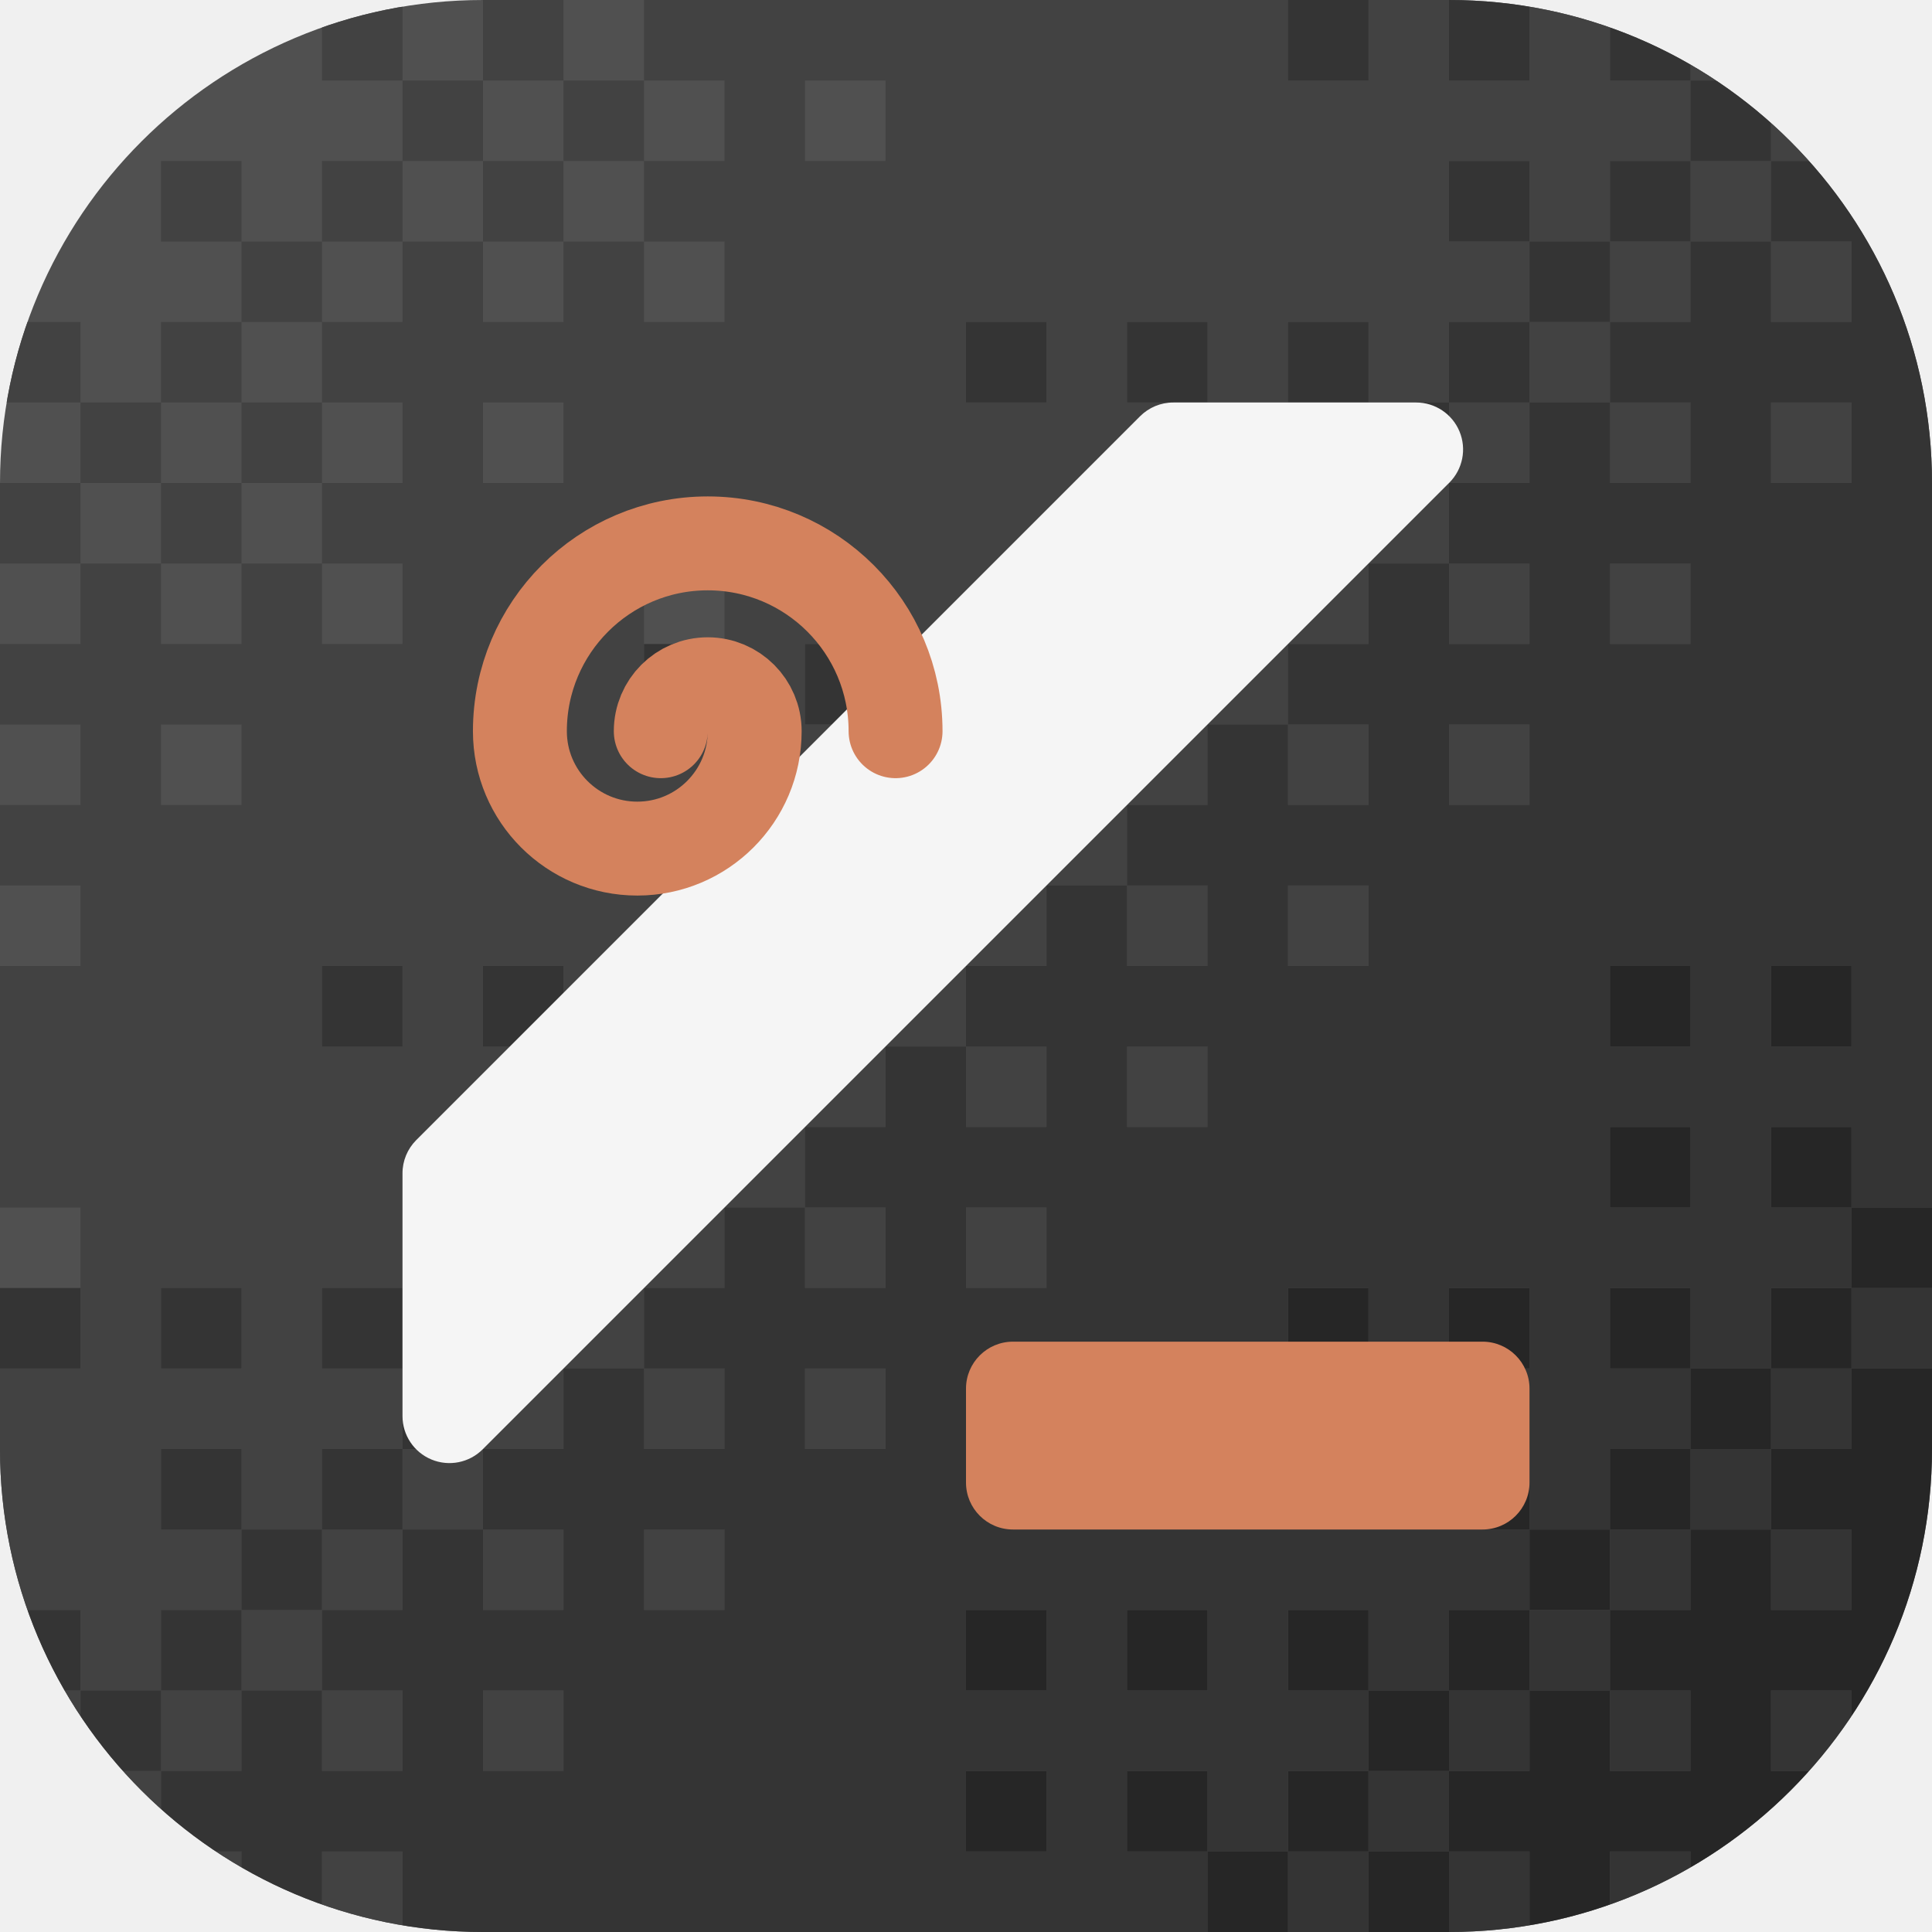
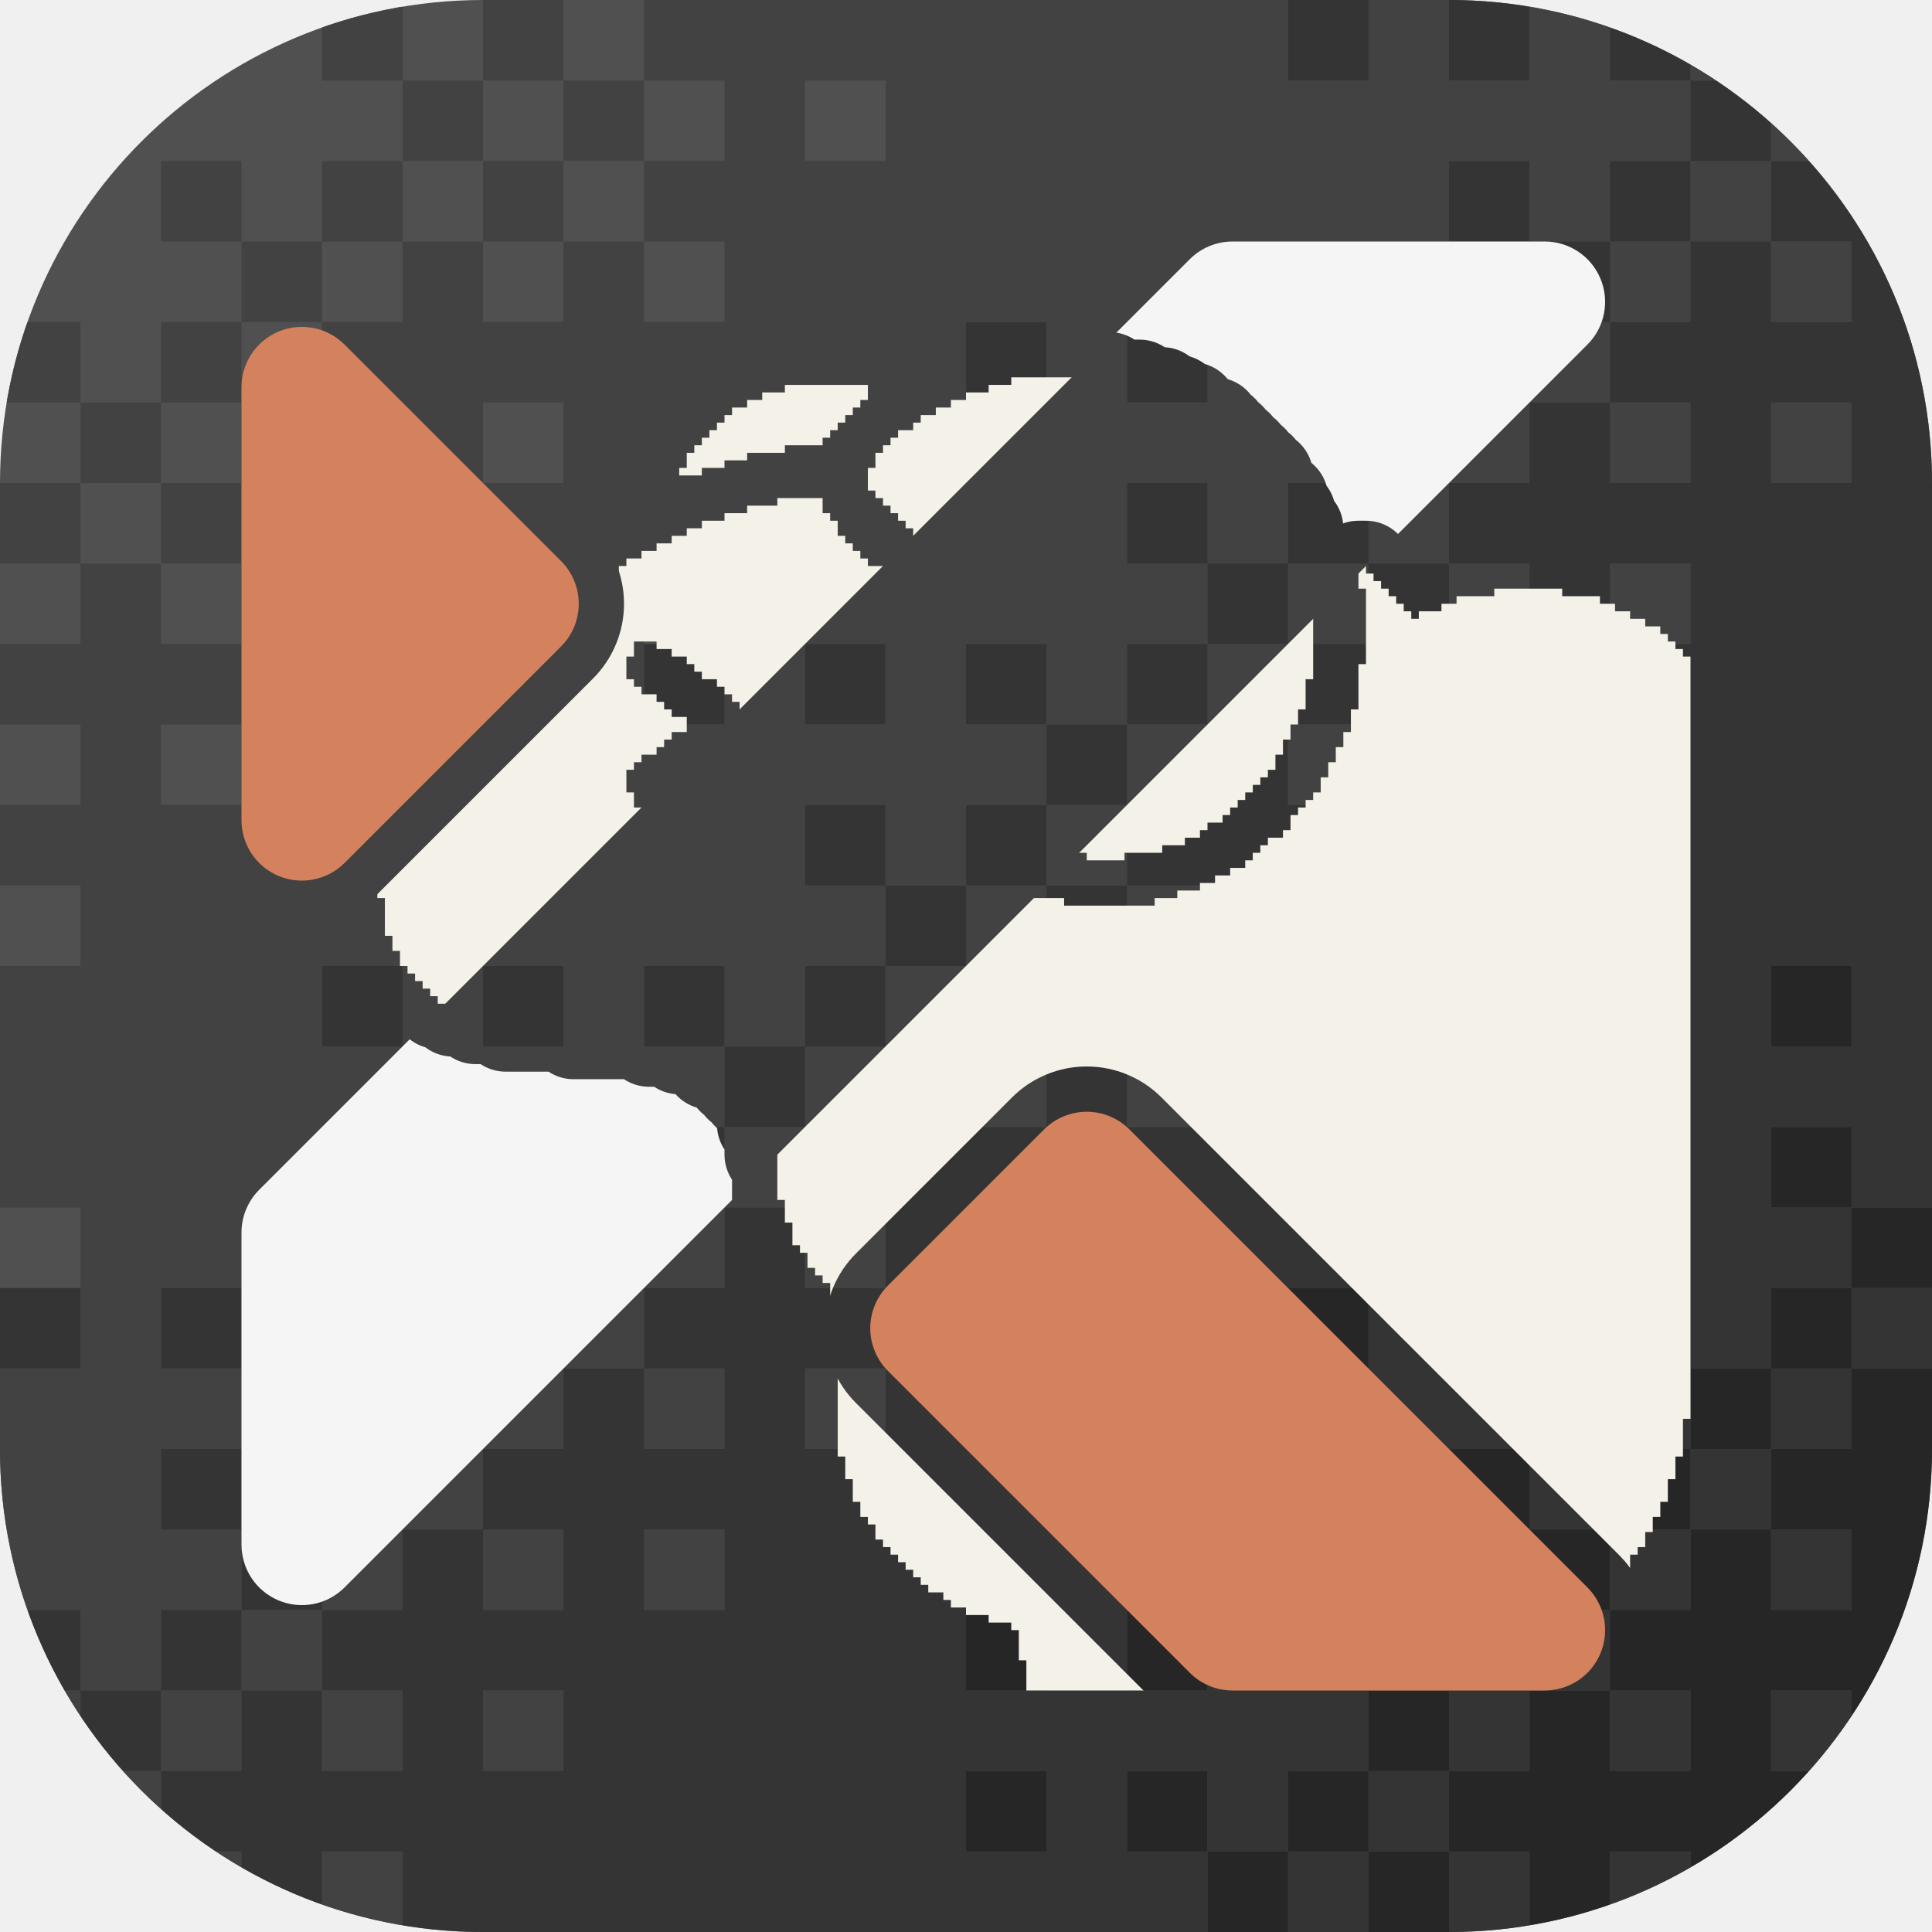
<svg xmlns="http://www.w3.org/2000/svg" width="24" height="24" viewBox="0 0 24 24">
  <clipPath id="bg-kbrdn-herdr">
    <rect width="24" height="24" rx="6" />
  </clipPath>
  <rect width="24" height="24" rx="6" fill="#505050" />
  <g clip-path="url(#bg-kbrdn-herdr)">
    <path fill="#424242" d="M4 0h1v1h-1zM6 0h1v1h-1zM8 0h8v1h-8zM17 0h1v1h-1zM19 0h1v1h-1zM21 0h1v1h-1zM23 0h1v1h-1zM5 1h1v1h-1zM7 1h1v1h-1zM9 1h1v1h-1zM11 1h10v1h-10zM22 1h1v1h-1zM2 2h1v1h-1zM4 2h1v1h-1zM6 2h1v1h-1zM8 2h10v1h-10zM19 2h1v1h-1zM21 2h1v1h-1zM3 3h1v1h-1zM5 3h1v1h-1zM7 3h1v1h-1zM9 3h10v1h-10zM20 3h1v1h-1zM22 3h1v1h-1zM0 4h1v1h-1zM2 4h1v1h-1zM4 4h8v1h-8zM13 4h1v1h-1zM15 4h1v1h-1zM17 4h1v1h-1zM19 4h1v1h-1zM1 5h1v1h-1zM3 5h1v1h-1zM5 5h1v1h-1zM7 5h10v1h-10zM18 5h1v1h-1zM20 5h1v1h-1zM22 5h1v1h-1zM0 6h1v1h-1zM2 6h1v1h-1zM4 6h10v1h-10zM15 6h1v1h-1zM17 6h1v1h-1zM1 7h1v1h-1zM3 7h1v1h-1zM5 7h3v1h-3zM9 7h6v1h-6zM16 7h1v1h-1zM18 7h1v1h-1zM20 7h1v1h-1zM0 8h8v1h-8zM9 8h1v1h-1zM11 8h1v1h-1zM13 8h1v1h-1zM15 8h1v1h-1zM1 9h1v1h-1zM3 9h10v1h-10zM14 9h1v1h-1zM16 9h1v1h-1zM18 9h1v1h-1zM0 10h10v1h-10zM11 10h1v1h-1zM13 10h1v1h-1zM1 11h10v1h-10zM12 11h1v1h-1zM14 11h1v1h-1zM16 11h1v1h-1zM0 12h4v1h-4zM5 12h1v1h-1zM7 12h1v1h-1zM9 12h1v1h-1zM11 12h1v1h-1zM0 13h9v1h-9zM10 13h1v1h-1zM12 13h1v1h-1zM14 13h1v1h-1zM0 14h6v1h-6zM7 14h1v1h-1zM9 14h1v1h-1zM1 15h6v1h-6zM8 15h1v1h-1zM10 15h1v1h-1zM12 15h1v1h-1zM1 16h1v1h-1zM3 16h1v1h-1zM5 16h1v1h-1zM7 16h1v1h-1zM0 17h5v1h-5zM6 17h1v1h-1zM8 17h1v1h-1zM10 17h1v1h-1zM0 18h2v1h-2zM3 18h1v1h-1zM5 18h1v1h-1zM0 19h3v1h-3zM4 19h1v1h-1zM6 19h1v1h-1zM8 19h1v1h-1zM1 20h1v1h-1zM3 20h1v1h-1zM0 21h1v1h-1zM2 21h1v1h-1zM4 21h1v1h-1zM6 21h1v1h-1zM1 22h1v1h-1zM0 23h1v1h-1zM2 23h1v1h-1zM4 23h1v1h-1z" />
    <path fill="#343434" d="M16 0h1v1h-1zM18 0h1v1h-1zM20 0h1v1h-1zM22 0h1v1h-1zM21 1h1v1h-1zM23 1h1v1h-1zM18 2h1v1h-1zM20 2h1v1h-1zM22 2h2v1h-2zM19 3h1v1h-1zM21 3h1v1h-1zM23 3h1v1h-1zM12 4h1v1h-1zM14 4h1v1h-1zM16 4h1v1h-1zM18 4h1v1h-1zM20 4h4v1h-4zM17 5h1v1h-1zM19 5h1v1h-1zM21 5h1v1h-1zM23 5h1v1h-1zM14 6h1v1h-1zM16 6h1v1h-1zM18 6h6v1h-6zM15 7h1v1h-1zM17 7h1v1h-1zM19 7h1v1h-1zM21 7h3v1h-3zM8 8h1v1h-1zM10 8h1v1h-1zM12 8h1v1h-1zM14 8h1v1h-1zM16 8h8v1h-8zM13 9h1v1h-1zM15 9h1v1h-1zM17 9h1v1h-1zM19 9h5v1h-5zM10 10h1v1h-1zM12 10h1v1h-1zM14 10h10v1h-10zM11 11h1v1h-1zM13 11h1v1h-1zM15 11h1v1h-1zM17 11h7v1h-7zM4 12h1v1h-1zM6 12h1v1h-1zM8 12h1v1h-1zM10 12h1v1h-1zM12 12h8v1h-8zM21 12h1v1h-1zM23 12h1v1h-1zM9 13h1v1h-1zM11 13h1v1h-1zM13 13h1v1h-1zM15 13h9v1h-9zM6 14h1v1h-1zM8 14h1v1h-1zM10 14h10v1h-10zM21 14h1v1h-1zM23 14h1v1h-1zM7 15h1v1h-1zM9 15h1v1h-1zM11 15h1v1h-1zM13 15h10v1h-10zM0 16h1v1h-1zM2 16h1v1h-1zM4 16h1v1h-1zM6 16h1v1h-1zM8 16h8v1h-8zM17 16h1v1h-1zM19 16h1v1h-1zM21 16h1v1h-1zM23 16h1v1h-1zM5 17h1v1h-1zM7 17h1v1h-1zM9 17h1v1h-1zM11 17h10v1h-10zM22 17h1v1h-1zM2 18h1v1h-1zM4 18h1v1h-1zM6 18h10v1h-10zM17 18h1v1h-1zM19 18h1v1h-1zM21 18h1v1h-1zM3 19h1v1h-1zM5 19h1v1h-1zM7 19h1v1h-1zM9 19h10v1h-10zM20 19h1v1h-1zM22 19h1v1h-1zM0 20h1v1h-1zM2 20h1v1h-1zM4 20h8v1h-8zM13 20h1v1h-1zM15 20h1v1h-1zM17 20h1v1h-1zM19 20h1v1h-1zM1 21h1v1h-1zM3 21h1v1h-1zM5 21h1v1h-1zM7 21h10v1h-10zM18 21h1v1h-1zM20 21h1v1h-1zM22 21h1v1h-1zM0 22h1v1h-1zM2 22h10v1h-10zM13 22h1v1h-1zM15 22h1v1h-1zM17 22h1v1h-1zM1 23h1v1h-1zM3 23h1v1h-1zM5 23h10v1h-10zM16 23h1v1h-1zM18 23h1v1h-1zM20 23h1v1h-1z" />
    <path fill="#262626" d="M20 12h1v1h-1zM22 12h1v1h-1zM20 14h1v1h-1zM22 14h1v1h-1zM23 15h1v1h-1zM16 16h1v1h-1zM18 16h1v1h-1zM20 16h1v1h-1zM22 16h1v1h-1zM21 17h1v1h-1zM23 17h1v1h-1zM16 18h1v1h-1zM18 18h1v1h-1zM20 18h1v1h-1zM22 18h2v1h-2zM19 19h1v1h-1zM21 19h1v1h-1zM23 19h1v1h-1zM12 20h1v1h-1zM14 20h1v1h-1zM16 20h1v1h-1zM18 20h1v1h-1zM20 20h4v1h-4zM17 21h1v1h-1zM19 21h1v1h-1zM21 21h1v1h-1zM23 21h1v1h-1zM12 22h1v1h-1zM14 22h1v1h-1zM16 22h1v1h-1zM18 22h6v1h-6zM15 23h1v1h-1zM17 23h1v1h-1zM19 23h1v1h-1zM21 23h3v1h-3z" />
  </g>
-   <g transform="translate(5 5) scale(0.1458333)">
-     <path d="M62.83 1.17A4 4 0 0 1 65.66 0L86.34 0A4 4 0 0 1 89.17 6.83L6.83 89.17A4 4 0 0 1 0 86.34L0 65.66A4 4 0 0 1 1.17 62.83Z" fill="#f5f5f5" />
-     <path d="M22 28A4 4 0 0 1 30 28A10 10 0 0 1 10 28A16 16 0 0 1 42 28" fill="none" stroke="#d4825d" stroke-width="8" stroke-linecap="round" />
-     <path d="M52 80h40a4 4 0 0 1 4 4v8a4 4 0 0 1-4 4h-40a4 4 0 0 1-4-4v-8a4 4 0 0 1 4-4Z" fill="#d4825d" />
+   <g transform="translate(3 3) scale(0.1875)">
+     <defs>
+       <mask id="kbrdn-herdr-hole" maskUnits="userSpaceOnUse" x="-10" y="-10" width="116" height="116">
+         <rect x="-10" y="-10" width="116" height="116" fill="#fff" />
+         <g transform="translate(0 0) scale(1)">
+           <path d="M62.83 1.17A4 4 0 0 1 65.66 0L86.34 0A4 4 0 0 1 89.17 6.83L6.83 89.17A4 4 0 0 1 0 86.34L0 65.66A4 4 0 0 1 1.17 62.83Z" fill="#000" stroke="#000" stroke-width="0" stroke-linejoin="round" />
+           <g fill="#000" stroke="#000" stroke-width="6" stroke-linejoin="round">
+             <path d="M0 9.66A4 4 0 0 1 6.83 6.83L21.17 21.17A4 4 0 0 1 21.17 26.83L6.83 41.17A4 4 0 0 1 0 38.34Z" />
+             <path d="M53.17 58.83A4 4 0 0 1 58.83 58.83L89.17 89.17A4 4 0 0 1 86.34 96L65.66 96A4 4 0 0 1 62.83 94.83L42.83 74.83A4 4 0 0 1 42.83 69.17Z" />
+           </g>
+         </g>
+       </mask>
+       <mask id="kbrdn-herdr-out" maskUnits="userSpaceOnUse" x="-10" y="-10" width="116" height="116">
+         <rect x="-10" y="-10" width="116" height="116" fill="#fff" />
+         <g transform="translate(0 0) scale(1)">
+           <path d="M51 9h6.5v0.5h-6.5zM36 9.5h5.5v0.5h-5.5zM49.5 9.5h10v0.5h-10zM34.5 10h7v0.5h-7zM48 10h13v0.5h-13zM33.5 10.5h7.5v0.5h-7.5zM47 10.5h15v0.5h-15zM32.5 11h8v0.5h-8zM46 11h17v0.5h-17zM32 11.5h8v0.5h-8zM45 11.5h18.5v0.5h-18.5zM31.5 12h8v0.5h-8zM44.5 12h20v0.5h-20zM31 12.5h8v0.5h-8zM43.5 12.5h21.5v0.5h-21.5zM30.5 13h8v0.5h-8zM43 13h22.5v0.5h-22.5zM30 13.5h6v0.5h-6zM42.5 13.5h23.5v0.5h-23.5zM29.5 14h4v0.5h-4zM42 14h24.5v0.5h-24.5zM29.5 14.5h2.5v0.5h-2.5zM42 14.5h25v0.5h-25zM29 15h1.5v0.5h-1.5zM41.5 15h26v0.5h-26zM41.5 15.5h26.5v0.5h-26.5zM41.5 16h26.5v0.5h-26.5zM42 16.5h26.5v0.5h-26.5zM35.5 17h3v0.5h-3zM42.5 17h26.5v0.5h-26.5zM33.5 17.5h5v0.5h-5zM43 17.5h26v0.5h-26zM32 18h7v0.5h-7zM43.5 18h26v0.5h-26zM30.5 18.5h9v0.5h-9zM44 18.5h7.5v0.5h-7.5zM56 18.5h13.5v0.5h-13.5zM29.5 19h10v0.5h-10zM44.5 19h5.5v0.5h-5.5zM57.5 19h12.5v0.5h-12.5zM28.5 19.5h11.5v0.5h-11.5zM45 19.5h3.5v0.5h-3.5zM58.5 19.5h11.5v0.5h-11.5zM27.5 20h13v0.5h-13zM46 20h1.5v0.5h-1.5zM59 20h11v0.5h-11zM26.5 20.5h14.5v0.5h-14.5zM59.5 20.5h11v0.5h-11zM25.5 21h16v0.5h-16zM60 21h10.5v0.5h-10.5zM25 21.5h17.5v0.5h-17.5zM60.5 21.5h10v0.5h-10zM74 21.5h0.5v0.5h-0.5zM24 22h19v0.5h-19zM51.5 22h4.5v0.5h-4.5zM61 22h10v0.5h-10zM74 22h1v0.5h-1zM23.5 22.5h20.5v0.5h-20.5zM50 22.5h7v0.5h-7zM61.5 22.5h9.5v0.5h-9.5zM74 22.5h1.5v0.5h-1.5zM22.5 23h22v0.5h-22zM49 23h8.5v0.5h-8.5zM61.5 23h9.5v0.5h-9.5zM74.5 23h1.5v0.5h-1.5zM83 23h4.5v0.5h-4.5zM22 23.5h24v0.5h-24zM47.5 23.5h10.5v0.5h-10.5zM62 23.5h9v0.5h-9zM74.5 23.5h2v0.5h-2zM80.5 23.5h9.5v0.5h-9.5zM21.5 24h37v0.5h-37zM62 24h9v0.5h-9zM74.5 24h2.5v0.5h-2.5zM79.5 24h11.5v0.5h-11.5zM21 24.5h37.5v0.5h-37.5zM62 24.5h9v0.5h-9zM74.5 24.5h3v0.5h-3zM78 24.5h14v0.5h-14zM20.5 25h38.5v0.5h-38.5zM62.5 25h8.5v0.5h-8.5zM74.5 25h18.5v0.5h-18.5zM20 25.5h39v0.5h-39zM62.5 25.5h8.5v0.5h-8.5zM74.5 25.5h19.5v0.5h-19.5zM19 26h40v0.5h-40zM62.5 26h8.5v0.5h-8.5zM74.5 26h20v0.5h-20zM18.5 26.5h7.5v0.5h-7.5zM27.5 26.5h31.5v0.5h-31.5zM62.5 26.5h8.5v0.5h-8.5zM74.5 26.5h20.5v0.5h-20.5zM18 27h8v0.5h-8zM28.5 27h30.5v0.5h-30.5zM62.5 27h8.5v0.5h-8.5zM74.5 27h21v0.5h-21zM17.5 27.5h8v0.5h-8zM29.5 27.5h29.5v0.5h-29.5zM62.5 27.5h8.5v0.5h-8.5zM74.5 27.5h21.5v0.5h-21.5zM17.5 28h8v0.5h-8zM30 28h29v0.5h-29zM62.5 28h8.5v0.5h-8.5zM74 28h22v0.5h-22zM17 28.5h8.5v0.5h-8.5zM30.5 28.5h17.5v0.5h-17.5zM51 28.5h8v0.5h-8zM62.5 28.5h8.5v0.5h-8.5zM74 28.5h22v0.5h-22zM16.5 29h9.5v0.5h-9.5zM31.5 29h16v0.5h-16zM51.5 29h7v0.5h-7zM62 29h8.5v0.5h-8.5zM74 29h22v0.5h-22zM16 29.5h10.5v0.5h-10.5zM32 29.5h15v0.5h-15zM52 29.5h6v0.5h-6zM62 29.5h8.5v0.5h-8.5zM74 29.5h22v0.5h-22zM15.5 30h12v0.5h-12zM32.5 30h14.5v0.5h-14.5zM52.5 30h5.5v0.5h-5.5zM62 30h8.5v0.5h-8.5zM74 30h22v0.5h-22zM15 30.5h13v0.5h-13zM33 30.5h3.5v0.5h-3.5zM43 30.5h3.5v0.5h-3.5zM53.5 30.5h3.5v0.5h-3.5zM61.5 30.5h9v0.5h-9zM74 30.5h22v0.5h-22zM14.5 31h14v0.5h-14zM33.5 31h2.5v0.5h-2.5zM43.5 31h3v0.5h-3zM54.5 31h1.5v0.5h-1.5zM61 31h9v0.5h-9zM73.5 31h22.5v0.5h-22.5zM14.5 31.5h15v0.5h-15zM34 31.5h1.5v0.5h-1.5zM43.5 31.5h2.5v0.5h-2.5zM61 31.5h9v0.5h-9zM73.5 31.5h22.5v0.5h-22.5zM14 32h15.5v0.5h-15.5zM34 32h1.5v0.5h-1.5zM43.5 32h2.5v0.5h-2.5zM49.5 32h0.5v0.5h-0.5zM60.5 32h9v0.5h-9zM73.5 32h22.5v0.5h-22.5zM13.5 32.5h15v0.5h-15zM34 32.5h2v0.5h-2zM43.5 32.5h2.5v0.5h-2.5zM49.5 32.5h1v0.5h-1zM60 32.5h9.5v0.5h-9.5zM73 32.5h23v0.5h-23zM13.5 33h14.5v0.5h-14.5zM33.5 33h2.5v0.5h-2.5zM43.5 33h2.5v0.5h-2.5zM49 33h2v0.5h-2zM59.5 33h9.5v0.5h-9.5zM73 33h23v0.5h-23zM13 33.5h14.5v0.5h-14.5zM33 33.5h13v0.5h-13zM49 33.5h3v0.5h-3zM58.5 33.5h10.5v0.5h-10.5zM72.5 33.5h23.5v0.5h-23.5zM12.5 34h14v0.5h-14zM32 34h14v0.5h-14zM49 34h4v0.5h-4zM57.5 34h11v0.5h-11zM72.5 34h23.5v0.5h-23.5zM12.5 34.5h13.5v0.5h-13.5zM31.5 34.5h14.5v0.5h-14.5zM49 34.5h19.5v0.5h-19.5zM72 34.5h24v0.5h-24zM12 35h13.5v0.5h-13.5zM31 35h15v0.5h-15zM49 35h19v0.5h-19zM72 35h24v0.5h-24zM11.5 35.5h14v0.5h-14zM30 35.5h16v0.5h-16zM49.5 35.5h18v0.5h-18zM71.5 35.5h24.5v0.5h-24.5zM11.5 36h14v0.5h-14zM29.5 36h16.5v0.5h-16.5zM49.5 36h17.5v0.5h-17.5zM71.5 36h24.5v0.5h-24.5zM11 36.5h15v0.5h-15zM28.5 36.5h17.5v0.5h-17.5zM49.5 36.5h17v0.5h-17zM71 36.5h25v0.5h-25zM11 37h15v0.5h-15zM28 37h18.5v0.5h-18.5zM50 37h16v0.5h-16zM70.5 37h25.5v0.5h-25.5zM10.5 37.5h36v0.5h-36zM50.5 37.5h15v0.5h-15zM70 37.5h26v0.5h-26zM10.5 38h36v0.5h-36zM50.5 38h14.5v0.5h-14.5zM69.5 38h26.5v0.5h-26.5zM10 38.5h37v0.5h-37zM51.5 38.5h12.5v0.5h-12.5zM69.5 38.5h26.5v0.5h-26.5zM10 39h37.5v0.5h-37.5zM52 39h11.5v0.5h-11.5zM69 39h27v0.5h-27zM10 39.5h37.5v0.5h-37.5zM53 39.5h9.5v0.5h-9.5zM68 39.5h28v0.5h-28zM9.5 40h38.5v0.5h-38.5zM54 40h7v0.5h-7zM67.5 40h28.5v0.5h-28.5zM9.5 40.5h39v0.5h-39zM56 40.5h2.5v0.5h-2.5zM67 40.5h29v0.5h-29zM9.5 41h39.5v0.5h-39.5zM66.5 41h29.5v0.5h-29.5zM9.5 41.5h40.5v0.5h-40.5zM65.5 41.5h30.5v0.5h-30.5zM9.5 42h41v0.5h-41zM64.5 42h31.5v0.5h-31.5zM9 42.5h42.5v0.5h-42.5zM63.5 42.5h32.5v0.5h-32.5zM9 43h43.5v0.5h-43.5zM62 43h34v0.5h-34zM9.5 43.5h45v0.5h-45zM60.5 43.5h35.5v0.5h-35.5zM9.5 44h86.5v0.5h-86.5zM9.5 44.5h86.5v0.5h-86.5zM9.5 45h86.5v0.5h-86.5zM9.5 45.5h86.5v0.5h-86.5zM10 46h86v0.5h-86zM10 46.5h86v0.5h-86zM10.5 47h85.5v0.5h-85.5zM10.5 47.5h85.5v0.5h-85.5zM11 48h85v0.5h-85zM11.5 48.5h84.5v0.5h-84.5zM12 49h84v0.5h-84zM12.5 49.5h83.5v0.5h-83.5zM13 50h83v0.5h-83zM14 50.5h82v0.5h-82zM15.5 51h80.5v0.5h-80.5zM17.5 51.5h78.5v0.5h-78.5zM22 52h74v0.5h-74zM27 52.5h69v0.5h-69zM29 53h67v0.5h-67zM30.5 53.5h65.5v0.5h-65.5zM31 54h65v0.5h-65zM32 54.5h64v0.5h-64zM32.5 55h63.5v0.5h-63.5zM33 55.5h63v0.5h-63zM33.5 56h62.5v0.5h-62.5zM34 56.5h62v0.5h-62zM34.5 57h61.5v0.5h-61.5zM34.5 57.5h61.5v0.5h-61.5zM34.5 58h61.5v0.5h-61.5zM35 58.5h61v0.5h-61zM35 59h61v0.5h-61zM35 59.5h61v0.5h-61zM35 60h61v0.5h-61zM35.5 60.5h60.5v0.5h-60.5zM35.5 61h60.5v0.5h-60.5zM35.5 61.5h60.5v0.5h-60.5zM35.5 62h60.5v0.5h-60.5zM35.5 62.5h60.5v0.5h-60.5zM35.5 63h60.5v0.5h-60.5zM36 63.5h60v0.5h-60zM36 64h60v0.5h-60zM36 64.5h60v0.5h-60zM36.5 65h59.5v0.5h-59.5zM36.5 65.5h59.5v0.5h-59.5zM36.5 66h59.5v0.5h-59.5zM37 66.5h59v0.5h-59zM37.5 67h58.5v0.5h-58.5zM37.5 67.5h58.5v0.5h-58.5zM38 68h58v0.5h-58zM38.5 68.5h57.5v0.5h-57.5zM39 69h57v0.5h-57zM39 69.5h57v0.5h-57zM39.5 70h56.5v0.5h-56.5zM40 70.5h56v0.5h-56zM40.5 71h55.5v0.5h-55.5zM40.5 71.5h55.5v0.5h-55.5zM40.5 72h55.5v0.5h-55.5zM40 72.5h56v0.5h-56zM40 73h56v0.5h-56zM40 73.5h56v0.5h-56zM40 74h56v0.5h-56zM40 74.5h56v0.5h-56zM39.5 75h56.5v0.5h-56.5zM39.5 75.5h56.5v0.5h-56.5zM39.5 76h56.5v0.5h-56.5zM39.5 76.5h56.5v0.5h-56.5zM39.5 77h56.5v0.5h-56.5zM39.5 77.5h56.5v0.5h-56.5zM39.5 78h56v0.5h-56zM39.5 78.5h56v0.5h-56zM39.5 79h56v0.5h-56zM39.5 79.5h56v0.5h-56zM39.5 80h56v0.5h-56zM40 80.5h55v0.5h-55zM40 81h55v0.5h-55zM40 81.5h55v0.5h-55zM40.5 82h54v0.5h-54zM40.5 82.5h54v0.5h-54zM40.5 83h54v0.5h-54zM41 83.5h53v0.5h-53zM41 84h53v0.5h-53zM41.5 84.5h52v0.5h-52zM42 85h51.5v0.5h-51.5zM42 85.5h51v0.5h-51zM42.5 86h50.5v0.5h-50.5zM43 86.5h49.5v0.5h-49.5zM43.5 87h48.5v0.5h-48.5zM44 87.5h48v0.5h-48zM44.5 88h47v0.5h-47zM45 88.5h46v0.5h-46zM45.5 89h45v0.5h-45zM46.5 89.5h43.5v0.5h-43.5zM47 90h42.5v0.5h-42.5zM48 90.5h41v0.5h-41zM49.5 91h39v0.5h-39zM51 91.5h37v0.5h-37zM51.5 92h35.5v0.5h-35.5zM51.5 92.5h35v0.5h-35zM51.5 93h34v0.5h-34zM51.5 93.5h33v0.5h-33zM52 94h31.5v0.5h-31.5zM52 94.5h30v0.5h-30zM52 95h28.5v0.5h-28.5zM52 95.5h26v0.5h-26z" fill="#000" stroke="#000" stroke-width="6" stroke-linejoin="round" />
+         </g>
+       </mask>
+     </defs>
+     <g mask="url(#kbrdn-herdr-hole)">
+       <g transform="translate(0 0) scale(1)">
+         <path d="M51 9h6.5v0.5h-6.5zM36 9.5h5.5v0.5h-5.5zM49.5 9.5h10v0.5h-10zM34.5 10h7v0.5h-7zM48 10h13v0.5h-13zM33.5 10.5h7.5v0.5h-7.5zM47 10.5h15v0.5h-15zM32.5 11h8v0.5h-8zM46 11h17v0.5h-17zM32 11.5h8v0.5h-8zM45 11.5h18.5v0.5h-18.5zM31.5 12h8v0.5h-8zM44.5 12h20v0.5h-20zM31 12.5h8v0.5h-8zM43.5 12.5h21.5v0.5h-21.5zM30.5 13h8v0.5h-8zM43 13h22.5v0.5h-22.5zM30 13.5h6v0.5h-6zM42.5 13.5h23.5v0.5h-23.5zM29.5 14h4v0.5h-4zM42 14h24.5v0.5h-24.5zM29.5 14.5h2.5v0.5h-2.5zM42 14.5h25v0.5h-25zM29 15h1.5v0.5h-1.5zM41.5 15h26v0.5h-26zM41.5 15.5h26.5v0.5h-26.5zM41.5 16h26.5v0.5h-26.5zM42 16.5h26.5v0.5h-26.5zM35.5 17h3v0.5h-3zM42.5 17h26.5v0.5h-26.5zM33.5 17.5h5v0.5h-5zM43 17.5h26v0.5h-26zM32 18h7v0.5h-7zM43.5 18h26v0.5h-26zM30.5 18.5h9v0.5h-9zM44 18.5h7.5v0.5h-7.5zM56 18.5h13.5v0.5h-13.5zM29.5 19h10v0.5h-10zM44.5 19h5.5v0.5h-5.5zM57.5 19h12.5v0.5h-12.5zM28.5 19.5h11.5v0.5h-11.5zM45 19.5h3.5v0.5h-3.5zM58.5 19.5h11.5v0.5h-11.5zM27.5 20h13v0.5h-13zM46 20h1.5v0.5h-1.5zM59 20h11v0.5h-11zM26.5 20.5h14.5v0.5h-14.5zM59.5 20.5h11v0.5h-11zM25.5 21h16v0.5h-16zM60 21h10.5v0.5h-10.5zM25 21.5h17.5v0.5h-17.5zM60.5 21.5h10v0.5h-10zM74 21.5h0.5v0.5h-0.5zM24 22h19v0.5h-19zM51.5 22h4.5v0.5h-4.5zM61 22h10v0.5h-10zM74 22h1v0.5h-1zM23.5 22.5h20.5v0.5h-20.5zM50 22.5h7v0.5h-7zM61.5 22.5h9.5v0.5h-9.5zM74 22.5h1.5v0.5h-1.5zM22.5 23h22v0.5h-22zM49 23h8.5v0.5h-8.5zM61.5 23h9.5v0.5h-9.5zM74.5 23h1.5v0.5h-1.5zM83 23h4.5v0.5h-4.5zM22 23.5h24v0.5h-24zM47.5 23.5h10.5v0.5h-10.5zM62 23.5h9v0.5h-9zM74.5 23.5h2v0.5h-2zM80.5 23.5h9.5v0.5h-9.5zM21.5 24h37v0.5h-37zM62 24h9v0.5h-9zM74.5 24h2.5v0.5h-2.5zM79.5 24h11.5v0.5h-11.5zM21 24.5h37.5v0.5h-37.5zM62 24.5h9v0.5h-9zM74.5 24.5h3v0.5h-3zM78 24.5h14v0.5h-14zM20.5 25h38.5v0.5h-38.5zM62.5 25h8.5v0.5h-8.5zM74.5 25h18.5v0.5h-18.5zM20 25.5h39v0.5h-39zM62.5 25.5h8.5v0.5h-8.5zM74.5 25.5h19.5v0.5h-19.5zM19 26h40v0.5h-40zM62.5 26h8.5v0.5h-8.5zM74.5 26h20v0.5h-20zM18.5 26.5h7.5v0.5h-7.5zM27.5 26.5h31.5v0.5h-31.5zM62.5 26.5h8.5v0.5h-8.5zM74.5 26.5h20.5v0.5h-20.5zM18 27h8v0.5h-8zM28.5 27h30.5v0.5h-30.5zM62.5 27h8.5v0.5h-8.5zM74.5 27h21v0.5h-21zM17.5 27.5h8v0.5h-8zM29.5 27.5h29.5v0.5h-29.5zM62.5 27.5h8.5v0.5h-8.5zM74.5 27.5h21.5v0.5h-21.5zM17.5 28h8v0.5h-8zM30 28h29v0.5h-29zM62.5 28h8.5v0.5h-8.5zM74 28h22v0.5h-22zM17 28.5h8.5v0.5h-8.5zM30.5 28.5h17.5v0.5h-17.5zM51 28.5h8v0.5h-8zM62.5 28.5h8.5v0.5h-8.5zM74 28.5h22v0.5h-22zM16.5 29h9.5v0.5h-9.5zM31.5 29h16v0.5h-16zM51.5 29h7v0.5h-7zM62 29h8.5v0.5h-8.5zM74 29h22v0.5h-22zM16 29.5h10.5v0.5h-10.5zM32 29.5h15v0.5h-15zM52 29.5h6v0.5h-6zM62 29.5h8.5v0.5h-8.5zM74 29.5h22v0.5h-22zM15.5 30h12v0.5h-12zM32.5 30h14.5v0.5h-14.5zM52.5 30h5.5v0.5h-5.5zM62 30h8.5v0.5h-8.5zM74 30h22v0.5h-22zM15 30.5h13v0.5h-13zM33 30.5h3.5v0.5h-3.5zM43 30.5h3.5v0.5h-3.5zM53.5 30.5h3.5v0.5h-3.5zM61.5 30.5h9v0.5h-9zM74 30.5h22v0.5h-22zM14.5 31h14v0.5h-14zM33.5 31h2.5v0.5h-2.5zM43.5 31h3v0.5h-3zM54.5 31h1.5v0.5h-1.5zM61 31h9v0.5h-9zM73.5 31h22.5v0.5h-22.5zM14.5 31.5h15v0.5h-15zM34 31.5h1.5v0.5h-1.5zM43.5 31.5h2.5v0.5h-2.5zM61 31.5h9v0.5h-9zM73.5 31.5h22.5v0.5h-22.5zM14 32h15.5v0.5h-15.5zM34 32h1.5v0.5h-1.5zM43.5 32h2.5v0.5h-2.5zM49.5 32h0.5v0.5h-0.5zM60.5 32h9v0.5h-9zM73.5 32h22.5v0.5h-22.5zM13.5 32.5h15v0.5h-15zM34 32.5h2v0.5h-2zM43.5 32.5h2.5v0.5h-2.5zM49.5 32.5h1v0.5h-1zM60 32.5h9.5v0.5h-9.5zM73 32.5h23v0.5h-23zM13.5 33h14.5v0.5h-14.5zM33.5 33h2.5v0.5h-2.5zM43.5 33h2.5v0.5h-2.5zM49 33h2v0.5h-2zM59.5 33h9.5v0.5h-9.5zM73 33h23v0.5h-23zM13 33.5h14.5v0.5h-14.5zM33 33.5h13v0.5h-13zM49 33.5h3v0.5h-3zM58.5 33.5h10.5v0.5h-10.5zM72.5 33.5h23.5v0.5h-23.5zM12.5 34h14v0.5h-14zM32 34h14v0.5h-14zM49 34h4v0.5h-4zM57.5 34h11v0.5h-11zM72.5 34h23.5v0.5h-23.5zM12.5 34.5h13.5v0.5h-13.5zM31.5 34.5h14.5v0.5h-14.5zM49 34.5h19.5v0.5h-19.5zM72 34.5h24v0.5h-24zM12 35h13.5v0.5h-13.5zM31 35h15v0.5h-15zM49 35h19v0.5h-19zM72 35h24v0.5h-24zM11.5 35.5h14v0.5h-14zM30 35.5h16v0.5h-16zM49.5 35.5h18v0.5h-18zM71.5 35.5h24.5v0.5h-24.5zM11.5 36h14v0.5h-14zM29.5 36h16.5v0.5h-16.5zM49.5 36h17.5v0.5h-17.5zM71.5 36h24.5v0.5h-24.5zM11 36.5h15v0.5h-15zM28.5 36.5h17.5v0.5h-17.5zM49.5 36.5h17v0.5h-17zM71 36.5h25v0.5h-25zM11 37h15v0.5h-15zM28 37h18.5v0.5h-18.5zM50 37h16v0.5h-16zM70.5 37h25.5v0.5h-25.5zM10.5 37.5h36v0.5h-36zM50.5 37.5h15v0.5h-15zM70 37.5h26v0.5h-26zM10.5 38h36v0.5h-36zM50.5 38h14.5v0.5h-14.5zM69.5 38h26.5v0.5h-26.5zM10 38.5h37v0.5h-37zM51.5 38.5h12.5v0.5h-12.5zM69.5 38.5h26.5v0.5h-26.5zM10 39h37.5v0.5h-37.5zM52 39h11.5v0.5h-11.5zM69 39h27v0.5h-27zM10 39.5h37.5v0.5h-37.5zM53 39.5h9.5v0.5h-9.5zM68 39.5h28v0.5h-28zM9.5 40h38.5v0.5h-38.5zM54 40h7v0.5h-7zM67.5 40h28.5v0.5h-28.5zM9.5 40.5h39v0.5h-39zM56 40.5h2.5v0.5h-2.5zM67 40.5h29v0.5h-29zM9.5 41h39.5v0.5h-39.5zM66.5 41h29.5v0.5h-29.5zM9.5 41.5h40.5v0.5h-40.5zM65.5 41.5h30.5v0.5h-30.5zM9.5 42h41v0.5h-41zM64.5 42h31.5v0.5h-31.5zM9 42.5h42.5v0.5h-42.5zM63.5 42.5h32.5v0.5h-32.5zM9 43h43.5v0.5h-43.5zM62 43h34v0.5h-34zM9.5 43.5h45v0.5h-45zM60.5 43.5h35.5v0.5h-35.5zM9.5 44h86.5v0.5h-86.5zM9.5 44.5h86.5v0.5h-86.5zM9.5 45h86.5v0.5h-86.5zM9.5 45.5h86.5v0.5h-86.5zM10 46h86v0.5h-86zM10 46.5h86v0.5h-86zM10.5 47h85.5v0.5h-85.5zM10.5 47.5h85.5v0.5h-85.5zM11 48h85v0.5h-85zM11.5 48.5h84.5v0.5h-84.5zM12 49h84v0.5h-84zM12.5 49.5h83.5v0.5h-83.5zM13 50h83v0.5h-83zM14 50.5h82v0.5h-82zM15.5 51h80.5v0.5h-80.5zM17.5 51.5h78.5v0.5h-78.5zM22 52h74v0.5h-74zM27 52.5h69v0.5h-69zM29 53h67v0.5h-67zM30.5 53.5h65.5v0.5h-65.5zM31 54h65v0.5h-65zM32 54.5h64v0.5h-64zM32.5 55h63.5v0.5h-63.5zM33 55.5h63v0.5h-63zM33.5 56h62.5v0.5h-62.5zM34 56.5h62v0.5h-62zM34.5 57h61.5v0.5h-61.5zM34.5 57.5h61.5v0.5h-61.5zM34.5 58h61.5v0.5h-61.5zM35 58.5h61v0.5h-61zM35 59h61v0.5h-61zM35 59.5h61v0.5h-61zM35 60h61v0.5h-61zM35.5 60.5h60.5v0.5h-60.5zM35.5 61h60.5v0.5h-60.5zM35.5 61.5h60.5v0.5h-60.5zM35.5 62h60.5v0.5h-60.5zM35.5 62.5h60.5v0.5h-60.5zM35.5 63h60.5v0.5h-60.5zM36 63.5h60v0.5h-60zM36 64h60v0.5h-60zM36 64.5h60v0.5h-60zM36.5 65h59.5v0.5h-59.5zM36.5 65.5h59.5v0.5h-59.5zM36.5 66h59.5v0.5h-59.5zM37 66.5h59v0.5h-59zM37.5 67h58.5v0.5h-58.5zM37.5 67.5h58.5v0.5h-58.5zM38 68h58v0.5h-58zM38.5 68.5h57.5v0.5h-57.5zM39 69h57v0.5h-57zM39 69.5h57v0.5h-57zM39.5 70h56.5v0.5h-56.5zM40 70.5h56v0.5h-56zM40.5 71h55.5v0.5h-55.5zM40.5 71.5h55.5v0.5h-55.5zM40.5 72h55.5v0.5h-55.5zM40 72.5h56v0.5h-56zM40 73h56v0.5h-56zM40 73.5h56v0.5h-56zM40 74h56v0.5h-56zM40 74.5h56v0.5h-56zM39.5 75h56.5v0.5h-56.5zM39.5 75.5h56.5v0.5h-56.5zM39.5 76h56.5v0.5h-56.5zM39.5 76.5h56.5v0.5h-56.5zM39.5 77h56.5v0.5h-56.5zM39.5 77.5h56.5v0.5h-56.5zM39.5 78h56v0.5h-56zM39.5 78.5h56v0.5h-56zM39.5 79h56v0.5h-56zM39.5 79.5h56v0.5h-56zM39.5 80h56v0.5h-56zM40 80.5h55v0.5h-55zM40 81h55v0.5h-55zM40 81.5h55v0.5h-55zM40.5 82h54v0.5h-54zM40.5 82.5h54v0.5h-54zM40.5 83h54v0.5h-54zM41 83.5h53v0.5h-53zM41 84h53v0.5h-53zM41.5 84.5h52v0.5h-52zM42 85h51.5v0.5h-51.5zM42 85.5h51v0.5h-51zM42.5 86h50.5v0.5h-50.5zM43 86.5h49.5v0.5h-49.5zM43.5 87h48.5v0.5h-48.5zM44 87.5h48v0.5h-48zM44.5 88h47v0.5h-47zM45 88.5h46v0.5h-46zM45.5 89h45v0.5h-45zM46.5 89.5h43.5v0.5h-43.5zM47 90h42.5v0.5h-42.5zM48 90.5h41v0.5h-41zM49.5 91h39v0.5h-39zM51 91.5h37v0.5h-37zM51.5 92h35.5v0.5h-35.5zM51.5 92.5h35v0.5h-35zM51.5 93h34v0.5h-34zM51.5 93.5h33v0.5h-33zM52 94h31.5v0.5h-31.5zM52 94.5h30v0.5h-30zM52 95h28.5v0.5h-28.5zM52 95.5h26v0.5h-26z" fill="#f4f1e9" />
+       </g>
+     </g>
+     <g mask="url(#kbrdn-herdr-out)">
+       <g transform="translate(0 0) scale(1)">
+         <path d="M62.83 1.17A4 4 0 0 1 65.66 0L86.34 0A4 4 0 0 1 89.17 6.83L6.83 89.17A4 4 0 0 1 0 86.34L0 65.66A4 4 0 0 1 1.17 62.83Z" fill="#f5f5f5" />
+       </g>
+     </g>
+     <g transform="translate(0 0) scale(1)">
+       <path d="M0 9.66A4 4 0 0 1 6.83 6.83L21.17 21.17A4 4 0 0 1 21.17 26.83L6.83 41.17A4 4 0 0 1 0 38.34Z" fill="#d4825d" />
+       <path d="M53.17 58.83A4 4 0 0 1 58.83 58.83L89.17 89.17A4 4 0 0 1 86.34 96L65.66 96A4 4 0 0 1 62.83 94.83L42.83 74.83A4 4 0 0 1 42.83 69.17Z" fill="#d4825d" />
+     </g>
  </g>
</svg>
